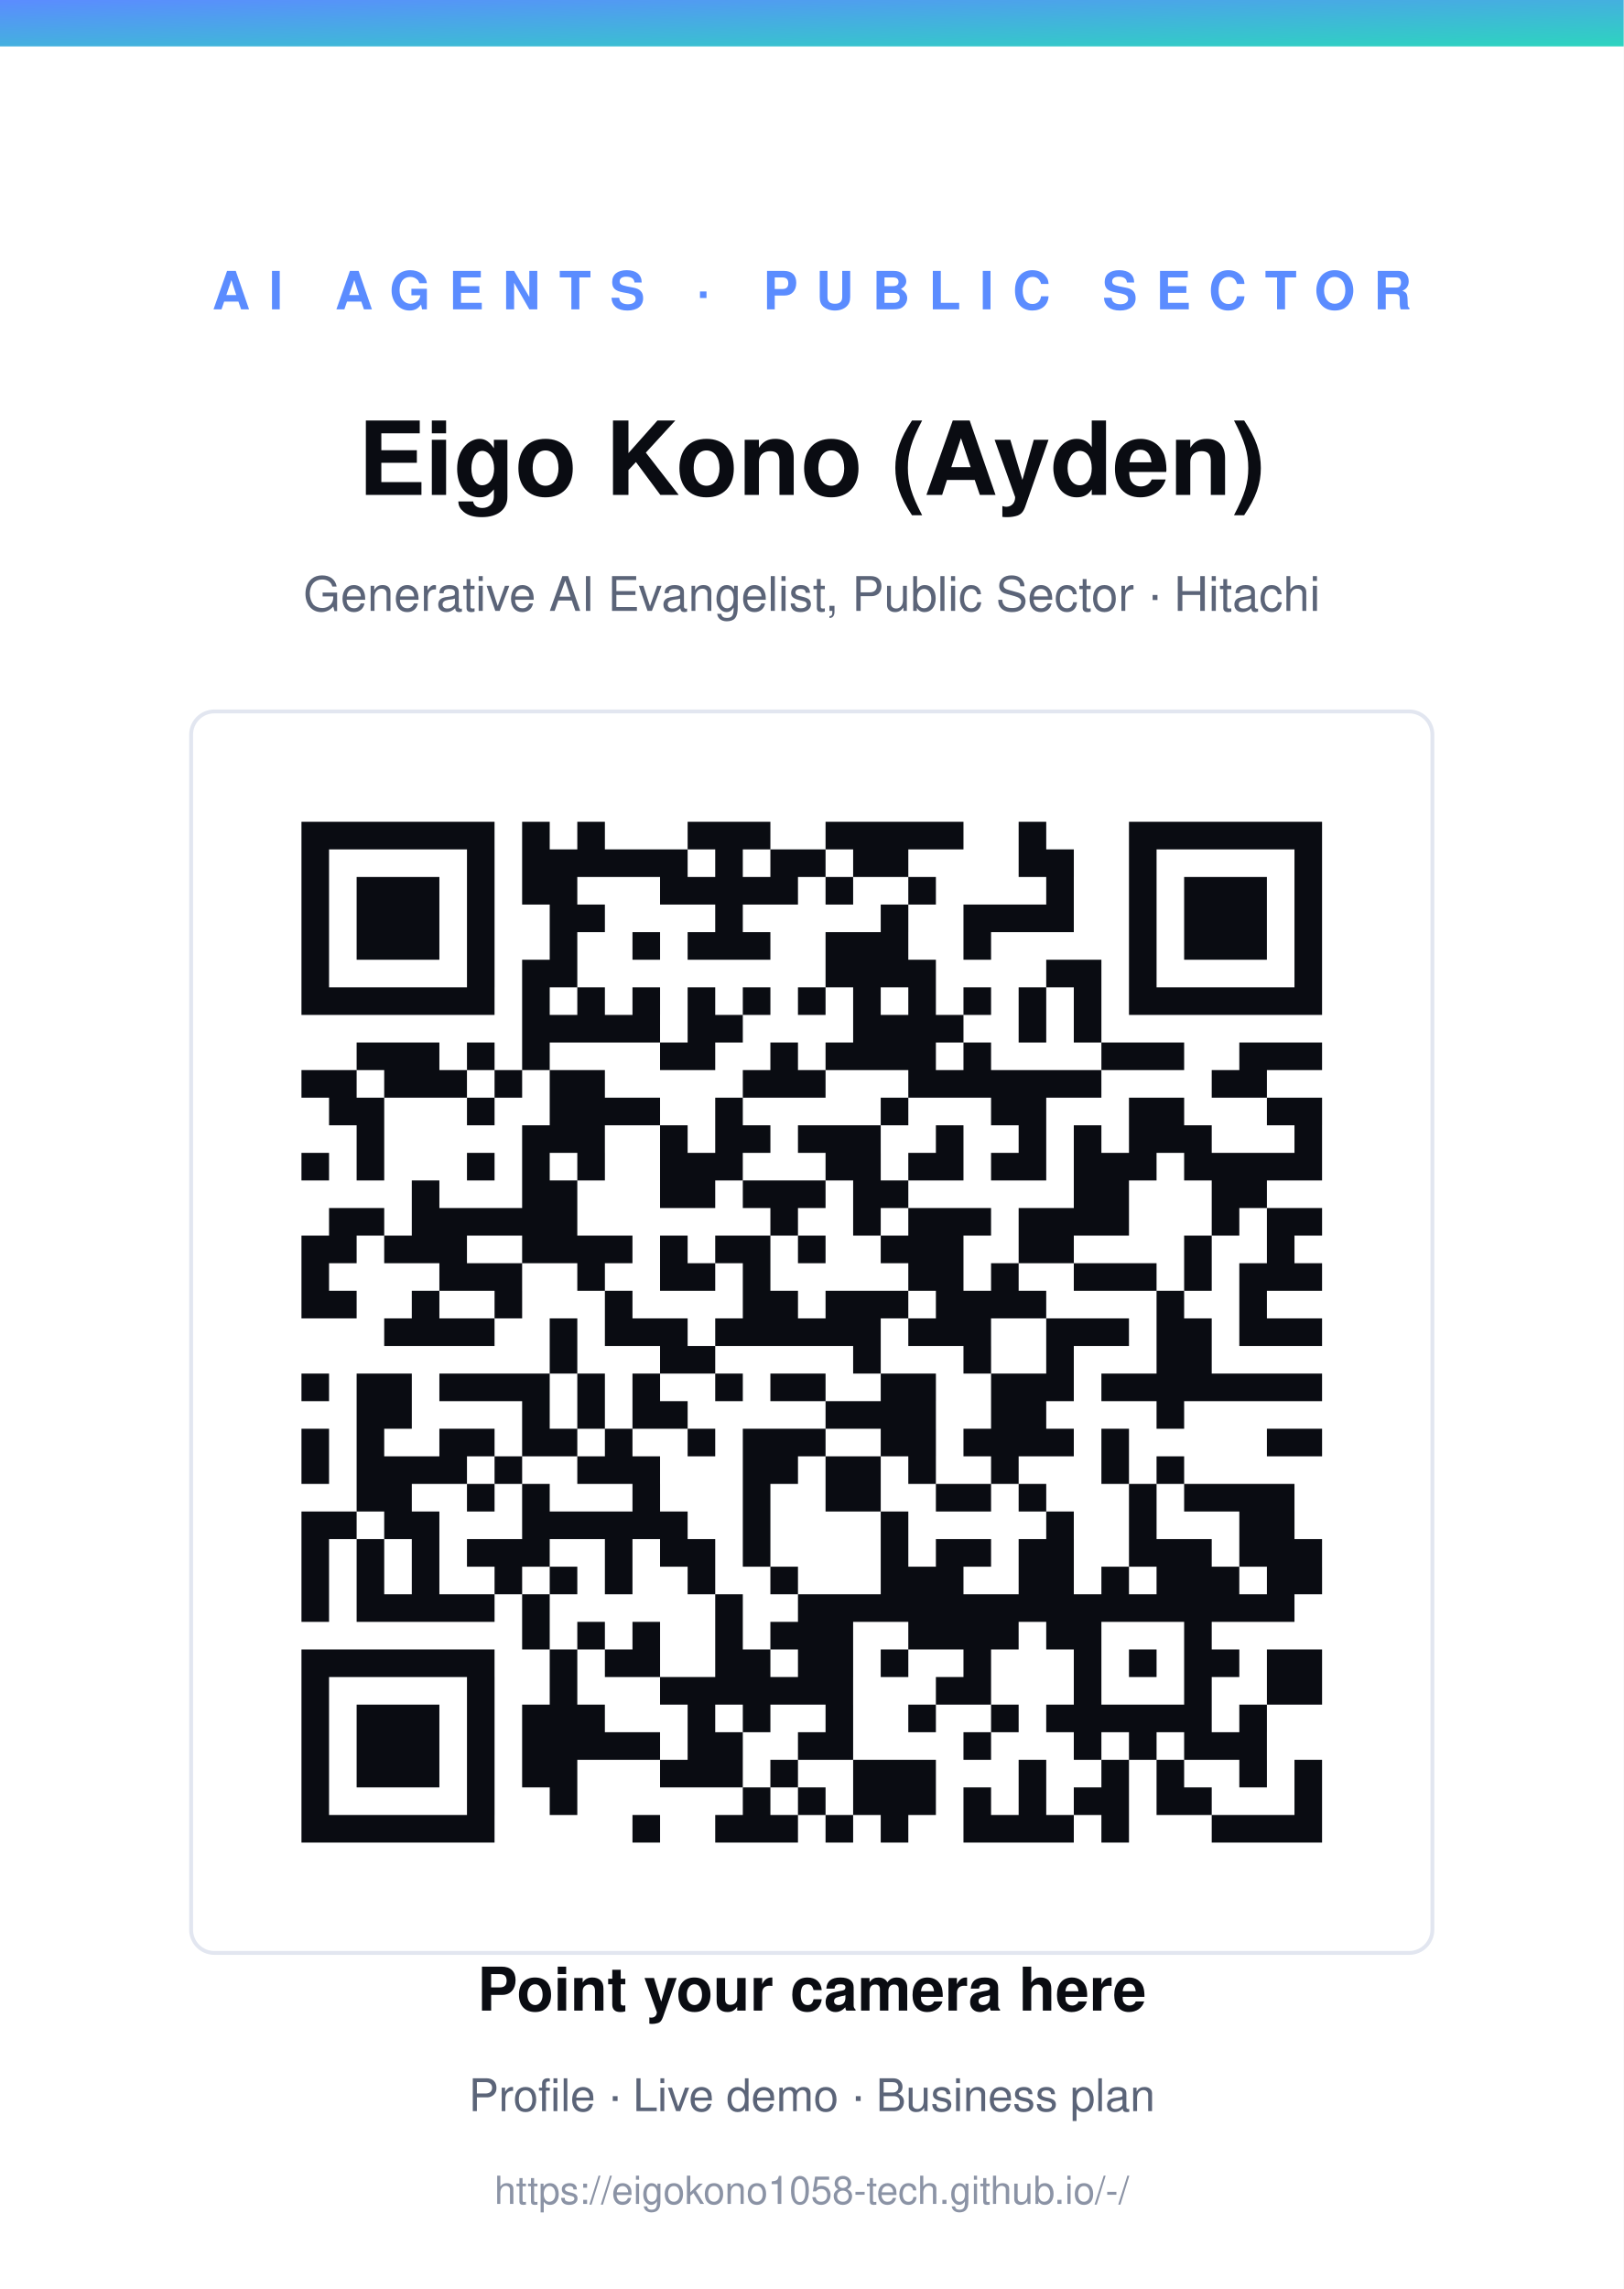
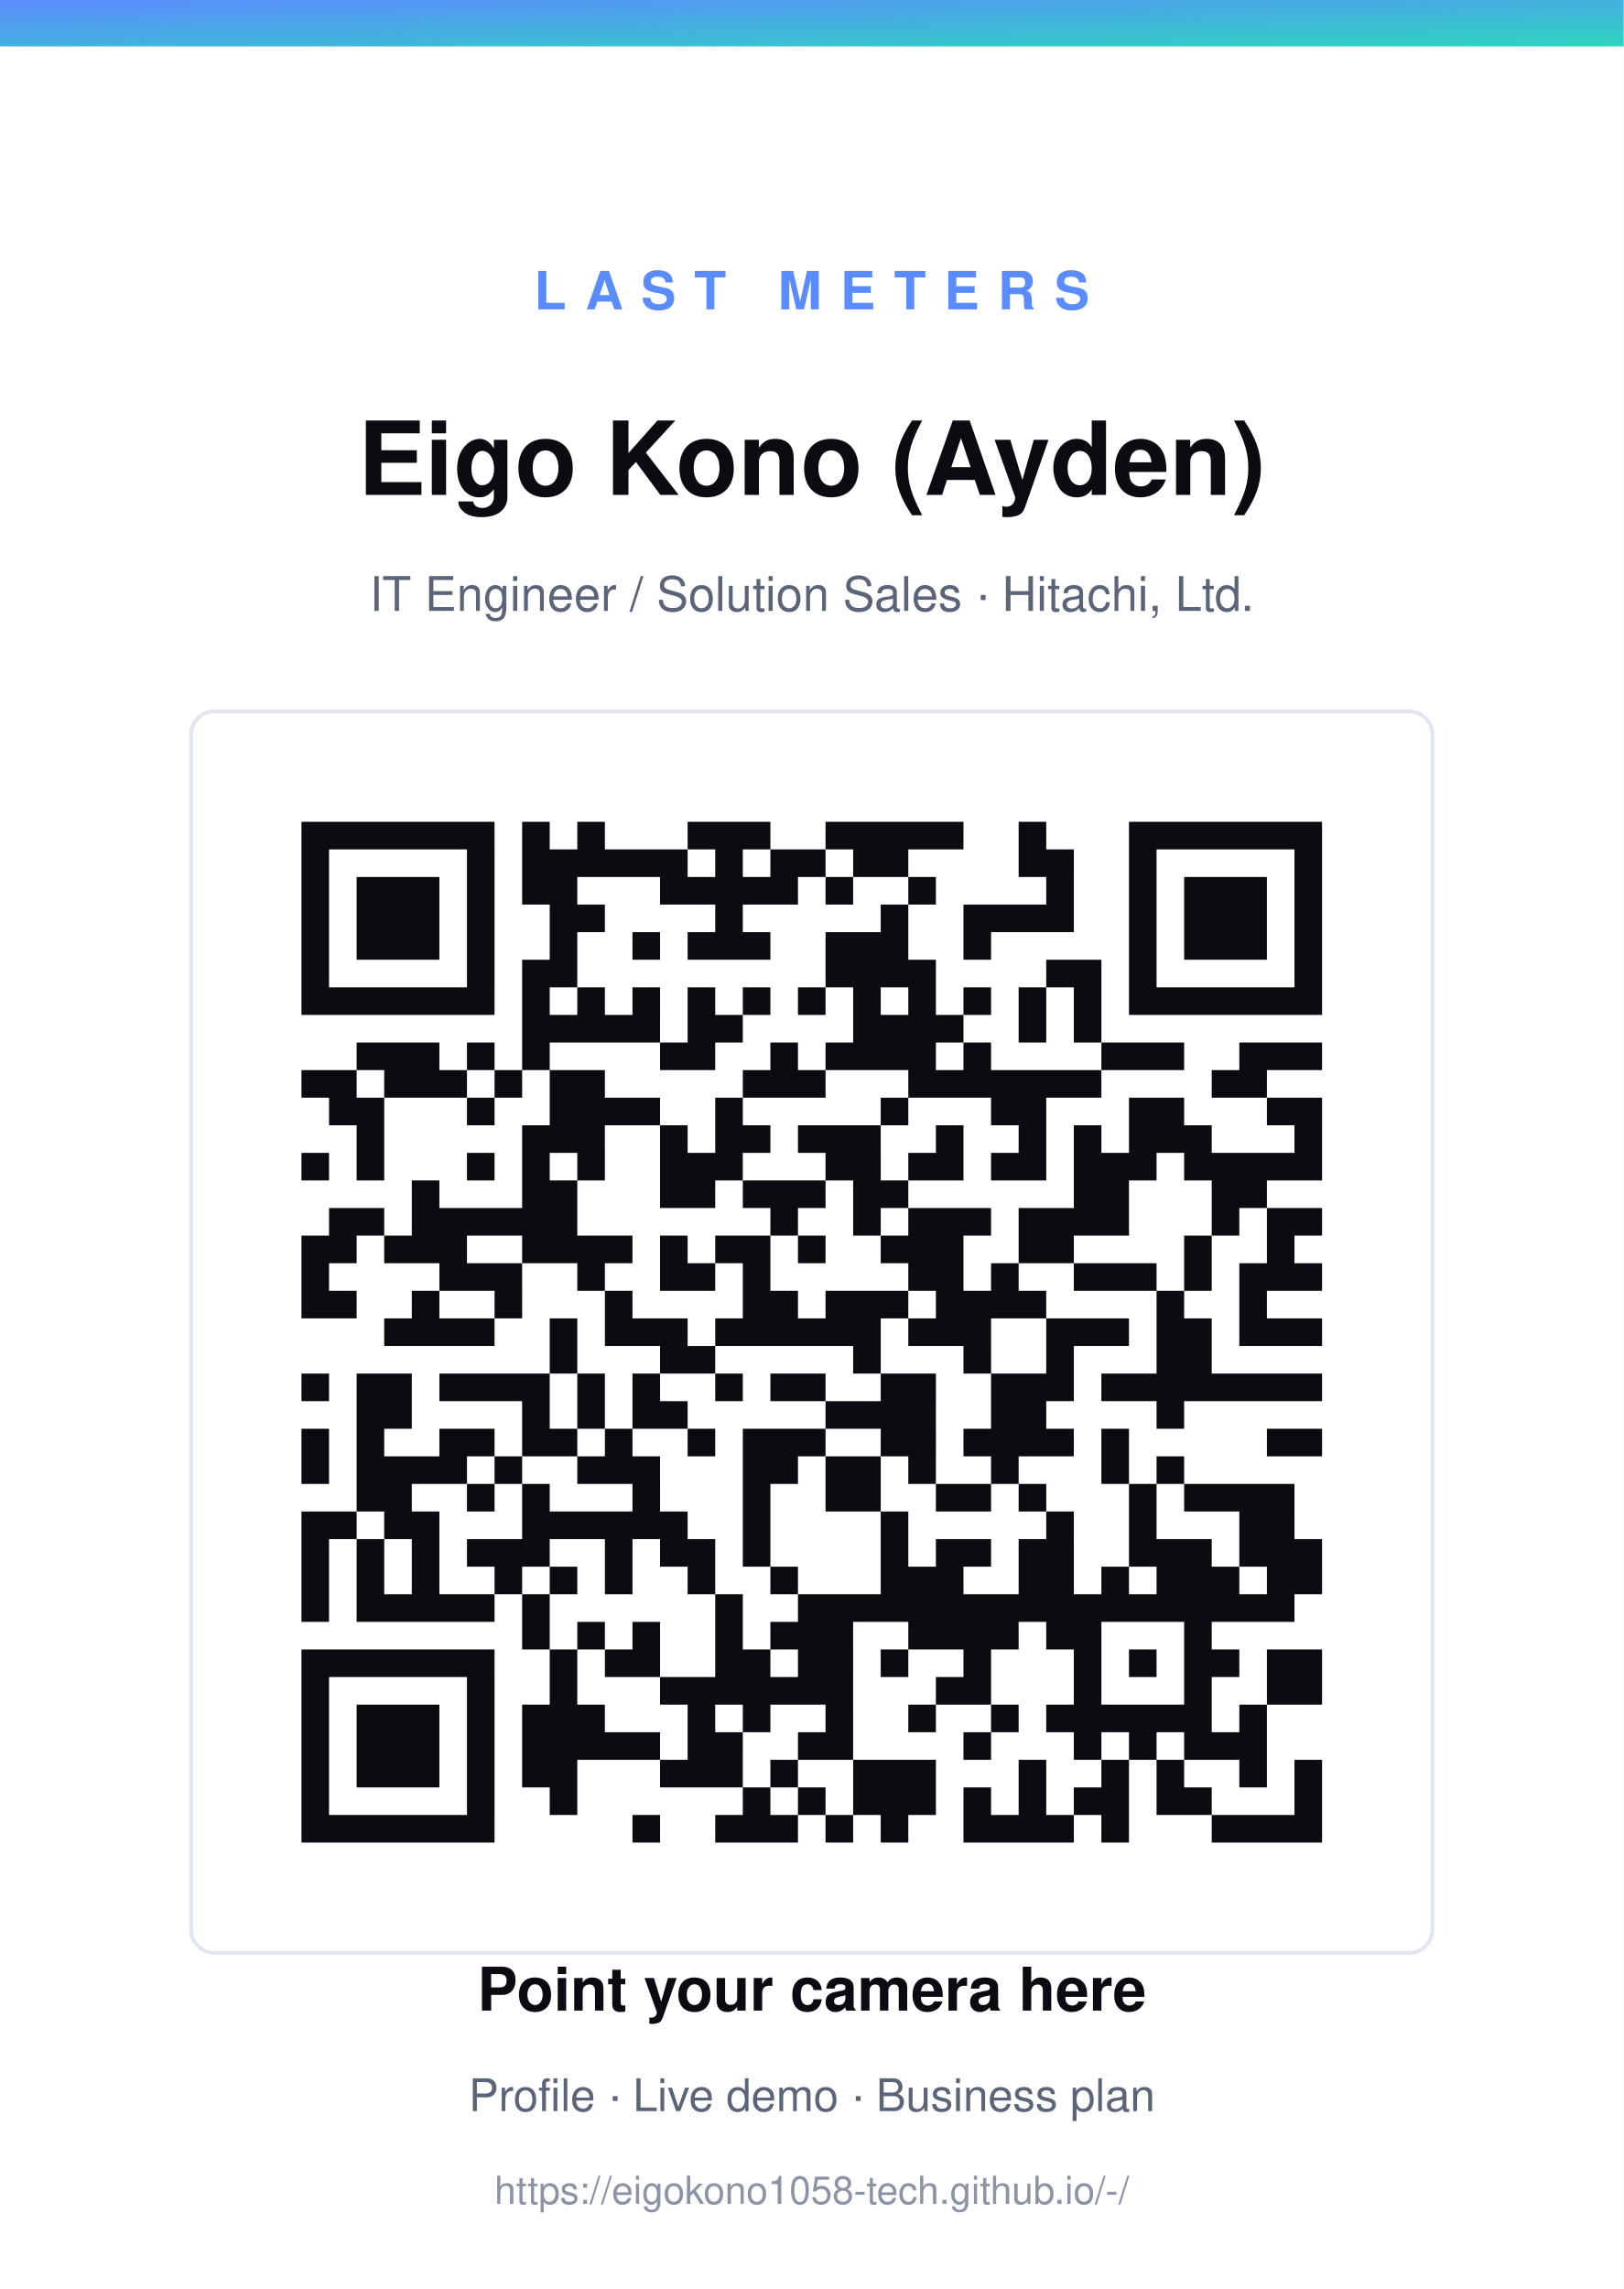
<svg xmlns="http://www.w3.org/2000/svg" width="105mm" height="148mm" viewBox="0 0 105 148">
  <defs>
    <linearGradient id="pg" x1="0" y1="0" x2="1" y2="1">
      <stop offset="0" stop-color="#5b8cff" />
      <stop offset="1" stop-color="#2dd4bf" />
    </linearGradient>
  </defs>
  <rect width="105" height="148" fill="#ffffff" />
  <rect x="0" y="0" width="105" height="3" fill="url(#pg)" />
  <g font-family="Helvetica, Arial, 'Hiragino Sans', 'Noto Sans JP', sans-serif" text-anchor="middle">
-     <text x="52.5" y="20" font-size="3.4" font-weight="700" fill="#5b8cff" letter-spacing="1.2">AI AGENTS · PUBLIC SECTOR</text>
+     <text x="52.5" y="20" font-size="3.4" font-weight="700" fill="#5b8cff" letter-spacing="1.2">LAST METERS</text>
    <text x="52.5" y="32" font-size="6.60" font-weight="700" fill="#0a0c12">Eigo Kono (Ayden)</text>
-     <text x="52.5" y="39.5" font-size="3.1" fill="#5b6478">Generative AI Evangelist, Public Sector · Hitachi</text>
+     <text x="52.5" y="39.5" font-size="3.1" fill="#5b6478">IT Engineer / Solution Sales · Hitachi, Ltd.</text>
    <text x="52.5" y="130" font-size="3.90" font-weight="700" fill="#0a0c12">Point your camera here</text>
    <text x="52.5" y="136.5" font-size="2.90" fill="#5b6478">Profile · Live demo · Business plan</text>
    <text x="52.5" y="142.5" font-size="2.5" fill="#8b93a5">https://eigokono1058-tech.github.io/-/</text>
  </g>
  <g transform="translate(12.36 46)">
    <rect x="0.00" y="0.00" width="80.27" height="80.27" rx="1.5" fill="#ffffff" stroke="#e2e6f0" stroke-width="0.25" />
    <path fill="#0a0c12" d="M7.135 7.135h12.486v1.784h-12.486zM21.405 7.135h1.784v1.784h-1.784zM24.973 7.135h1.784v1.784h-1.784zM32.108 7.135h5.351v1.784h-5.351zM41.027 7.135h8.919v1.784h-8.919zM53.514 7.135h1.784v1.784h-1.784zM60.649 7.135h12.486v1.784h-12.486zM7.135 8.919h1.784v1.784h-1.784zM17.838 8.919h1.784v1.784h-1.784zM21.405 8.919h10.703v1.784h-10.703zM33.892 8.919h1.784v1.784h-1.784zM37.459 8.919h3.568v1.784h-3.568zM42.811 8.919h3.568v1.784h-3.568zM53.514 8.919h3.568v1.784h-3.568zM60.649 8.919h1.784v1.784h-1.784zM71.351 8.919h1.784v1.784h-1.784zM7.135 10.703h1.784v1.784h-1.784zM10.703 10.703h5.351v1.784h-5.351zM17.838 10.703h1.784v1.784h-1.784zM21.405 10.703h3.568v1.784h-3.568zM30.324 10.703h8.919v1.784h-8.919zM41.027 10.703h1.784v1.784h-1.784zM46.378 10.703h1.784v1.784h-1.784zM55.297 10.703h1.784v1.784h-1.784zM60.649 10.703h1.784v1.784h-1.784zM64.216 10.703h5.351v1.784h-5.351zM71.351 10.703h1.784v1.784h-1.784zM7.135 12.486h1.784v1.784h-1.784zM10.703 12.486h5.351v1.784h-5.351zM17.838 12.486h1.784v1.784h-1.784zM23.189 12.486h3.568v1.784h-3.568zM33.892 12.486h1.784v1.784h-1.784zM44.595 12.486h1.784v1.784h-1.784zM49.946 12.486h7.135v1.784h-7.135zM60.649 12.486h1.784v1.784h-1.784zM64.216 12.486h5.351v1.784h-5.351zM71.351 12.486h1.784v1.784h-1.784zM7.135 14.270h1.784v1.784h-1.784zM10.703 14.270h5.351v1.784h-5.351zM17.838 14.270h1.784v1.784h-1.784zM23.189 14.270h1.784v1.784h-1.784zM28.541 14.270h1.784v1.784h-1.784zM32.108 14.270h5.351v1.784h-5.351zM41.027 14.270h5.351v1.784h-5.351zM49.946 14.270h1.784v1.784h-1.784zM60.649 14.270h1.784v1.784h-1.784zM64.216 14.270h5.351v1.784h-5.351zM71.351 14.270h1.784v1.784h-1.784zM7.135 16.054h1.784v1.784h-1.784zM17.838 16.054h1.784v1.784h-1.784zM21.405 16.054h3.568v1.784h-3.568zM41.027 16.054h7.135v1.784h-7.135zM55.297 16.054h3.568v1.784h-3.568zM60.649 16.054h1.784v1.784h-1.784zM71.351 16.054h1.784v1.784h-1.784zM7.135 17.838h12.486v1.784h-12.486zM21.405 17.838h1.784v1.784h-1.784zM24.973 17.838h1.784v1.784h-1.784zM28.541 17.838h1.784v1.784h-1.784zM32.108 17.838h1.784v1.784h-1.784zM35.676 17.838h1.784v1.784h-1.784zM39.243 17.838h1.784v1.784h-1.784zM42.811 17.838h1.784v1.784h-1.784zM46.378 17.838h1.784v1.784h-1.784zM49.946 17.838h1.784v1.784h-1.784zM53.514 17.838h1.784v1.784h-1.784zM57.081 17.838h1.784v1.784h-1.784zM60.649 17.838h12.486v1.784h-12.486zM21.405 19.622h8.919v1.784h-8.919zM32.108 19.622h3.568v1.784h-3.568zM42.811 19.622h7.135v1.784h-7.135zM53.514 19.622h1.784v1.784h-1.784zM57.081 19.622h1.784v1.784h-1.784zM10.703 21.405h5.351v1.784h-5.351zM17.838 21.405h1.784v1.784h-1.784zM21.405 21.405h1.784v1.784h-1.784zM30.324 21.405h3.568v1.784h-3.568zM37.459 21.405h1.784v1.784h-1.784zM41.027 21.405h7.135v1.784h-7.135zM49.946 21.405h1.784v1.784h-1.784zM58.865 21.405h5.351v1.784h-5.351zM67.784 21.405h5.351v1.784h-5.351zM7.135 23.189h3.568v1.784h-3.568zM12.486 23.189h5.351v1.784h-5.351zM19.622 23.189h1.784v1.784h-1.784zM23.189 23.189h3.568v1.784h-3.568zM35.676 23.189h5.351v1.784h-5.351zM46.378 23.189h12.486v1.784h-12.486zM66.000 23.189h3.568v1.784h-3.568zM8.919 24.973h3.568v1.784h-3.568zM17.838 24.973h1.784v1.784h-1.784zM23.189 24.973h7.135v1.784h-7.135zM33.892 24.973h1.784v1.784h-1.784zM44.595 24.973h1.784v1.784h-1.784zM51.730 24.973h3.568v1.784h-3.568zM60.649 24.973h3.568v1.784h-3.568zM69.568 24.973h3.568v1.784h-3.568zM10.703 26.757h1.784v1.784h-1.784zM21.405 26.757h5.351v1.784h-5.351zM30.324 26.757h1.784v1.784h-1.784zM33.892 26.757h3.568v1.784h-3.568zM39.243 26.757h5.351v1.784h-5.351zM48.162 26.757h1.784v1.784h-1.784zM53.514 26.757h1.784v1.784h-1.784zM57.081 26.757h1.784v1.784h-1.784zM60.649 26.757h5.351v1.784h-5.351zM71.351 26.757h1.784v1.784h-1.784zM7.135 28.541h1.784v1.784h-1.784zM10.703 28.541h1.784v1.784h-1.784zM17.838 28.541h1.784v1.784h-1.784zM21.405 28.541h1.784v1.784h-1.784zM24.973 28.541h1.784v1.784h-1.784zM30.324 28.541h5.351v1.784h-5.351zM41.027 28.541h3.568v1.784h-3.568zM46.378 28.541h3.568v1.784h-3.568zM51.730 28.541h3.568v1.784h-3.568zM57.081 28.541h5.351v1.784h-5.351zM64.216 28.541h8.919v1.784h-8.919zM14.270 30.324h1.784v1.784h-1.784zM21.405 30.324h3.568v1.784h-3.568zM30.324 30.324h3.568v1.784h-3.568zM35.676 30.324h5.351v1.784h-5.351zM42.811 30.324h3.568v1.784h-3.568zM57.081 30.324h3.568v1.784h-3.568zM66.000 30.324h3.568v1.784h-3.568zM8.919 32.108h3.568v1.784h-3.568zM14.270 32.108h10.703v1.784h-10.703zM37.459 32.108h1.784v1.784h-1.784zM42.811 32.108h1.784v1.784h-1.784zM46.378 32.108h5.351v1.784h-5.351zM53.514 32.108h7.135v1.784h-7.135zM66.000 32.108h1.784v1.784h-1.784zM69.568 32.108h3.568v1.784h-3.568zM7.135 33.892h3.568v1.784h-3.568zM12.486 33.892h5.351v1.784h-5.351zM21.405 33.892h7.135v1.784h-7.135zM30.324 33.892h1.784v1.784h-1.784zM33.892 33.892h3.568v1.784h-3.568zM39.243 33.892h1.784v1.784h-1.784zM44.595 33.892h5.351v1.784h-5.351zM53.514 33.892h3.568v1.784h-3.568zM64.216 33.892h1.784v1.784h-1.784zM69.568 33.892h1.784v1.784h-1.784zM7.135 35.676h1.784v1.784h-1.784zM16.054 35.676h5.351v1.784h-5.351zM24.973 35.676h1.784v1.784h-1.784zM30.324 35.676h3.568v1.784h-3.568zM35.676 35.676h1.784v1.784h-1.784zM46.378 35.676h3.568v1.784h-3.568zM51.730 35.676h1.784v1.784h-1.784zM57.081 35.676h5.351v1.784h-5.351zM64.216 35.676h1.784v1.784h-1.784zM67.784 35.676h5.351v1.784h-5.351zM7.135 37.459h3.568v1.784h-3.568zM14.270 37.459h1.784v1.784h-1.784zM19.622 37.459h1.784v1.784h-1.784zM26.757 37.459h1.784v1.784h-1.784zM35.676 37.459h3.568v1.784h-3.568zM41.027 37.459h5.351v1.784h-5.351zM48.162 37.459h7.135v1.784h-7.135zM62.432 37.459h1.784v1.784h-1.784zM67.784 37.459h1.784v1.784h-1.784zM12.486 39.243h7.135v1.784h-7.135zM23.189 39.243h1.784v1.784h-1.784zM26.757 39.243h5.351v1.784h-5.351zM33.892 39.243h10.703v1.784h-10.703zM46.378 39.243h5.351v1.784h-5.351zM55.297 39.243h5.351v1.784h-5.351zM62.432 39.243h3.568v1.784h-3.568zM67.784 39.243h5.351v1.784h-5.351zM23.189 41.027h1.784v1.784h-1.784zM30.324 41.027h3.568v1.784h-3.568zM42.811 41.027h1.784v1.784h-1.784zM49.946 41.027h1.784v1.784h-1.784zM55.297 41.027h1.784v1.784h-1.784zM62.432 41.027h3.568v1.784h-3.568zM7.135 42.811h1.784v1.784h-1.784zM10.703 42.811h3.568v1.784h-3.568zM16.054 42.811h7.135v1.784h-7.135zM24.973 42.811h1.784v1.784h-1.784zM28.541 42.811h1.784v1.784h-1.784zM33.892 42.811h1.784v1.784h-1.784zM37.459 42.811h3.568v1.784h-3.568zM44.595 42.811h3.568v1.784h-3.568zM51.730 42.811h5.351v1.784h-5.351zM58.865 42.811h14.270v1.784h-14.270zM10.703 44.595h3.568v1.784h-3.568zM21.405 44.595h1.784v1.784h-1.784zM24.973 44.595h1.784v1.784h-1.784zM28.541 44.595h3.568v1.784h-3.568zM41.027 44.595h7.135v1.784h-7.135zM51.730 44.595h3.568v1.784h-3.568zM62.432 44.595h1.784v1.784h-1.784zM7.135 46.378h1.784v1.784h-1.784zM10.703 46.378h1.784v1.784h-1.784zM16.054 46.378h3.568v1.784h-3.568zM21.405 46.378h3.568v1.784h-3.568zM26.757 46.378h1.784v1.784h-1.784zM32.108 46.378h1.784v1.784h-1.784zM35.676 46.378h5.351v1.784h-5.351zM44.595 46.378h3.568v1.784h-3.568zM49.946 46.378h7.135v1.784h-7.135zM58.865 46.378h1.784v1.784h-1.784zM69.568 46.378h3.568v1.784h-3.568zM7.135 48.162h1.784v1.784h-1.784zM10.703 48.162h7.135v1.784h-7.135zM19.622 48.162h1.784v1.784h-1.784zM24.973 48.162h5.351v1.784h-5.351zM35.676 48.162h3.568v1.784h-3.568zM41.027 48.162h3.568v1.784h-3.568zM46.378 48.162h1.784v1.784h-1.784zM51.730 48.162h1.784v1.784h-1.784zM58.865 48.162h1.784v1.784h-1.784zM62.432 48.162h1.784v1.784h-1.784zM10.703 49.946h3.568v1.784h-3.568zM17.838 49.946h1.784v1.784h-1.784zM21.405 49.946h1.784v1.784h-1.784zM28.541 49.946h1.784v1.784h-1.784zM35.676 49.946h1.784v1.784h-1.784zM41.027 49.946h3.568v1.784h-3.568zM48.162 49.946h3.568v1.784h-3.568zM53.514 49.946h1.784v1.784h-1.784zM60.649 49.946h1.784v1.784h-1.784zM64.216 49.946h7.135v1.784h-7.135zM7.135 51.730h3.568v1.784h-3.568zM12.486 51.730h3.568v1.784h-3.568zM21.405 51.730h10.703v1.784h-10.703zM35.676 51.730h1.784v1.784h-1.784zM44.595 51.730h1.784v1.784h-1.784zM55.297 51.730h1.784v1.784h-1.784zM60.649 51.730h1.784v1.784h-1.784zM67.784 51.730h3.568v1.784h-3.568zM7.135 53.514h1.784v1.784h-1.784zM10.703 53.514h1.784v1.784h-1.784zM14.270 53.514h1.784v1.784h-1.784zM17.838 53.514h5.351v1.784h-5.351zM26.757 53.514h1.784v1.784h-1.784zM30.324 53.514h3.568v1.784h-3.568zM35.676 53.514h1.784v1.784h-1.784zM44.595 53.514h1.784v1.784h-1.784zM48.162 53.514h3.568v1.784h-3.568zM53.514 53.514h3.568v1.784h-3.568zM60.649 53.514h5.351v1.784h-5.351zM67.784 53.514h5.351v1.784h-5.351zM7.135 55.297h1.784v1.784h-1.784zM10.703 55.297h1.784v1.784h-1.784zM14.270 55.297h1.784v1.784h-1.784zM19.622 55.297h1.784v1.784h-1.784zM23.189 55.297h1.784v1.784h-1.784zM26.757 55.297h1.784v1.784h-1.784zM32.108 55.297h1.784v1.784h-1.784zM37.459 55.297h1.784v1.784h-1.784zM44.595 55.297h5.351v1.784h-5.351zM53.514 55.297h3.568v1.784h-3.568zM58.865 55.297h1.784v1.784h-1.784zM62.432 55.297h5.351v1.784h-5.351zM69.568 55.297h3.568v1.784h-3.568zM7.135 57.081h1.784v1.784h-1.784zM10.703 57.081h8.919v1.784h-8.919zM21.405 57.081h1.784v1.784h-1.784zM33.892 57.081h1.784v1.784h-1.784zM39.243 57.081h32.108v1.784h-32.108zM21.405 58.865h1.784v1.784h-1.784zM24.973 58.865h1.784v1.784h-1.784zM28.541 58.865h1.784v1.784h-1.784zM33.892 58.865h1.784v1.784h-1.784zM37.459 58.865h5.351v1.784h-5.351zM46.378 58.865h7.135v1.784h-7.135zM55.297 58.865h3.568v1.784h-3.568zM64.216 58.865h1.784v1.784h-1.784zM7.135 60.649h12.486v1.784h-12.486zM23.189 60.649h1.784v1.784h-1.784zM26.757 60.649h3.568v1.784h-3.568zM33.892 60.649h3.568v1.784h-3.568zM39.243 60.649h3.568v1.784h-3.568zM44.595 60.649h1.784v1.784h-1.784zM49.946 60.649h1.784v1.784h-1.784zM57.081 60.649h1.784v1.784h-1.784zM60.649 60.649h1.784v1.784h-1.784zM64.216 60.649h3.568v1.784h-3.568zM69.568 60.649h3.568v1.784h-3.568zM7.135 62.432h1.784v1.784h-1.784zM17.838 62.432h1.784v1.784h-1.784zM23.189 62.432h1.784v1.784h-1.784zM30.324 62.432h12.486v1.784h-12.486zM48.162 62.432h3.568v1.784h-3.568zM57.081 62.432h1.784v1.784h-1.784zM64.216 62.432h1.784v1.784h-1.784zM69.568 62.432h3.568v1.784h-3.568zM7.135 64.216h1.784v1.784h-1.784zM10.703 64.216h5.351v1.784h-5.351zM17.838 64.216h1.784v1.784h-1.784zM21.405 64.216h5.351v1.784h-5.351zM32.108 64.216h1.784v1.784h-1.784zM35.676 64.216h1.784v1.784h-1.784zM41.027 64.216h1.784v1.784h-1.784zM46.378 64.216h1.784v1.784h-1.784zM51.730 64.216h1.784v1.784h-1.784zM55.297 64.216h10.703v1.784h-10.703zM67.784 64.216h1.784v1.784h-1.784zM7.135 66.000h1.784v1.784h-1.784zM10.703 66.000h5.351v1.784h-5.351zM17.838 66.000h1.784v1.784h-1.784zM21.405 66.000h8.919v1.784h-8.919zM32.108 66.000h3.568v1.784h-3.568zM39.243 66.000h3.568v1.784h-3.568zM49.946 66.000h1.784v1.784h-1.784zM57.081 66.000h1.784v1.784h-1.784zM60.649 66.000h1.784v1.784h-1.784zM64.216 66.000h5.351v1.784h-5.351zM7.135 67.784h1.784v1.784h-1.784zM10.703 67.784h5.351v1.784h-5.351zM17.838 67.784h1.784v1.784h-1.784zM21.405 67.784h3.568v1.784h-3.568zM30.324 67.784h5.351v1.784h-5.351zM37.459 67.784h1.784v1.784h-1.784zM42.811 67.784h5.351v1.784h-5.351zM53.514 67.784h1.784v1.784h-1.784zM58.865 67.784h1.784v1.784h-1.784zM62.432 67.784h1.784v1.784h-1.784zM67.784 67.784h1.784v1.784h-1.784zM71.351 67.784h1.784v1.784h-1.784zM7.135 69.568h1.784v1.784h-1.784zM17.838 69.568h1.784v1.784h-1.784zM23.189 69.568h1.784v1.784h-1.784zM35.676 69.568h1.784v1.784h-1.784zM39.243 69.568h1.784v1.784h-1.784zM42.811 69.568h5.351v1.784h-5.351zM49.946 69.568h1.784v1.784h-1.784zM53.514 69.568h1.784v1.784h-1.784zM57.081 69.568h3.568v1.784h-3.568zM62.432 69.568h3.568v1.784h-3.568zM71.351 69.568h1.784v1.784h-1.784zM7.135 71.351h12.486v1.784h-12.486zM28.541 71.351h1.784v1.784h-1.784zM33.892 71.351h5.351v1.784h-5.351zM41.027 71.351h1.784v1.784h-1.784zM44.595 71.351h1.784v1.784h-1.784zM49.946 71.351h7.135v1.784h-7.135zM58.865 71.351h1.784v1.784h-1.784zM66.000 71.351h7.135v1.784h-7.135z" />
  </g>
</svg>
